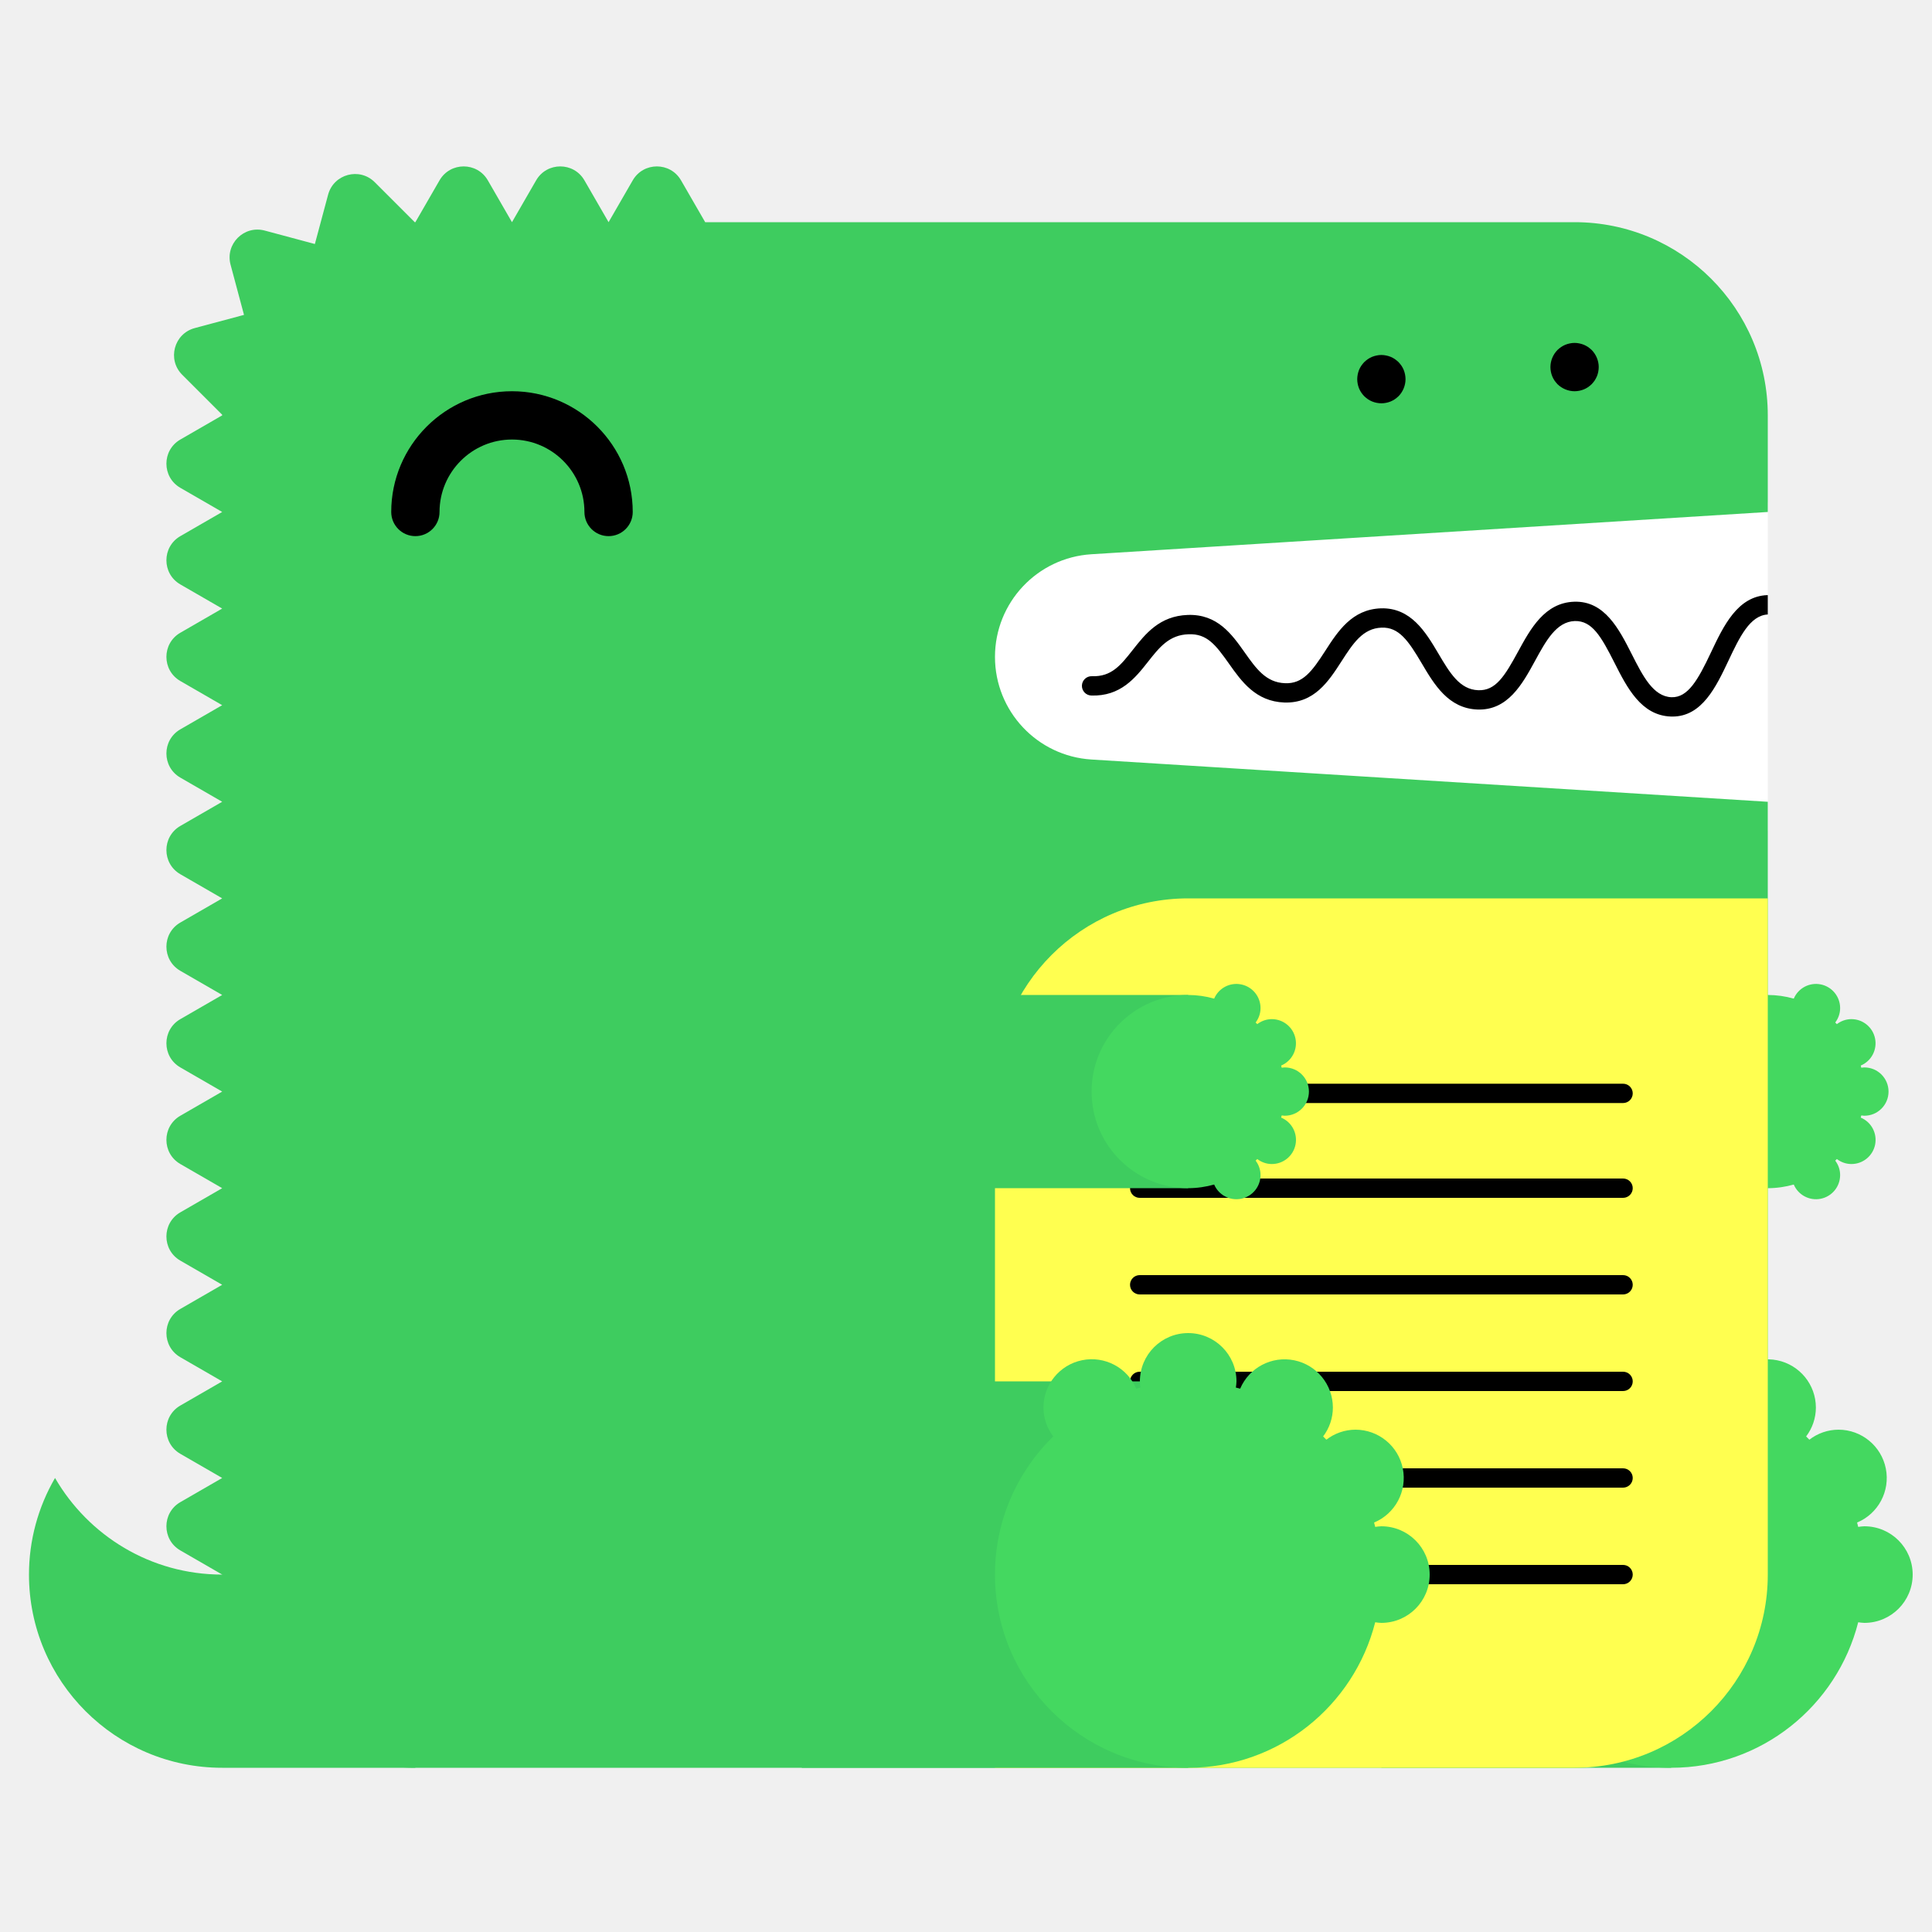
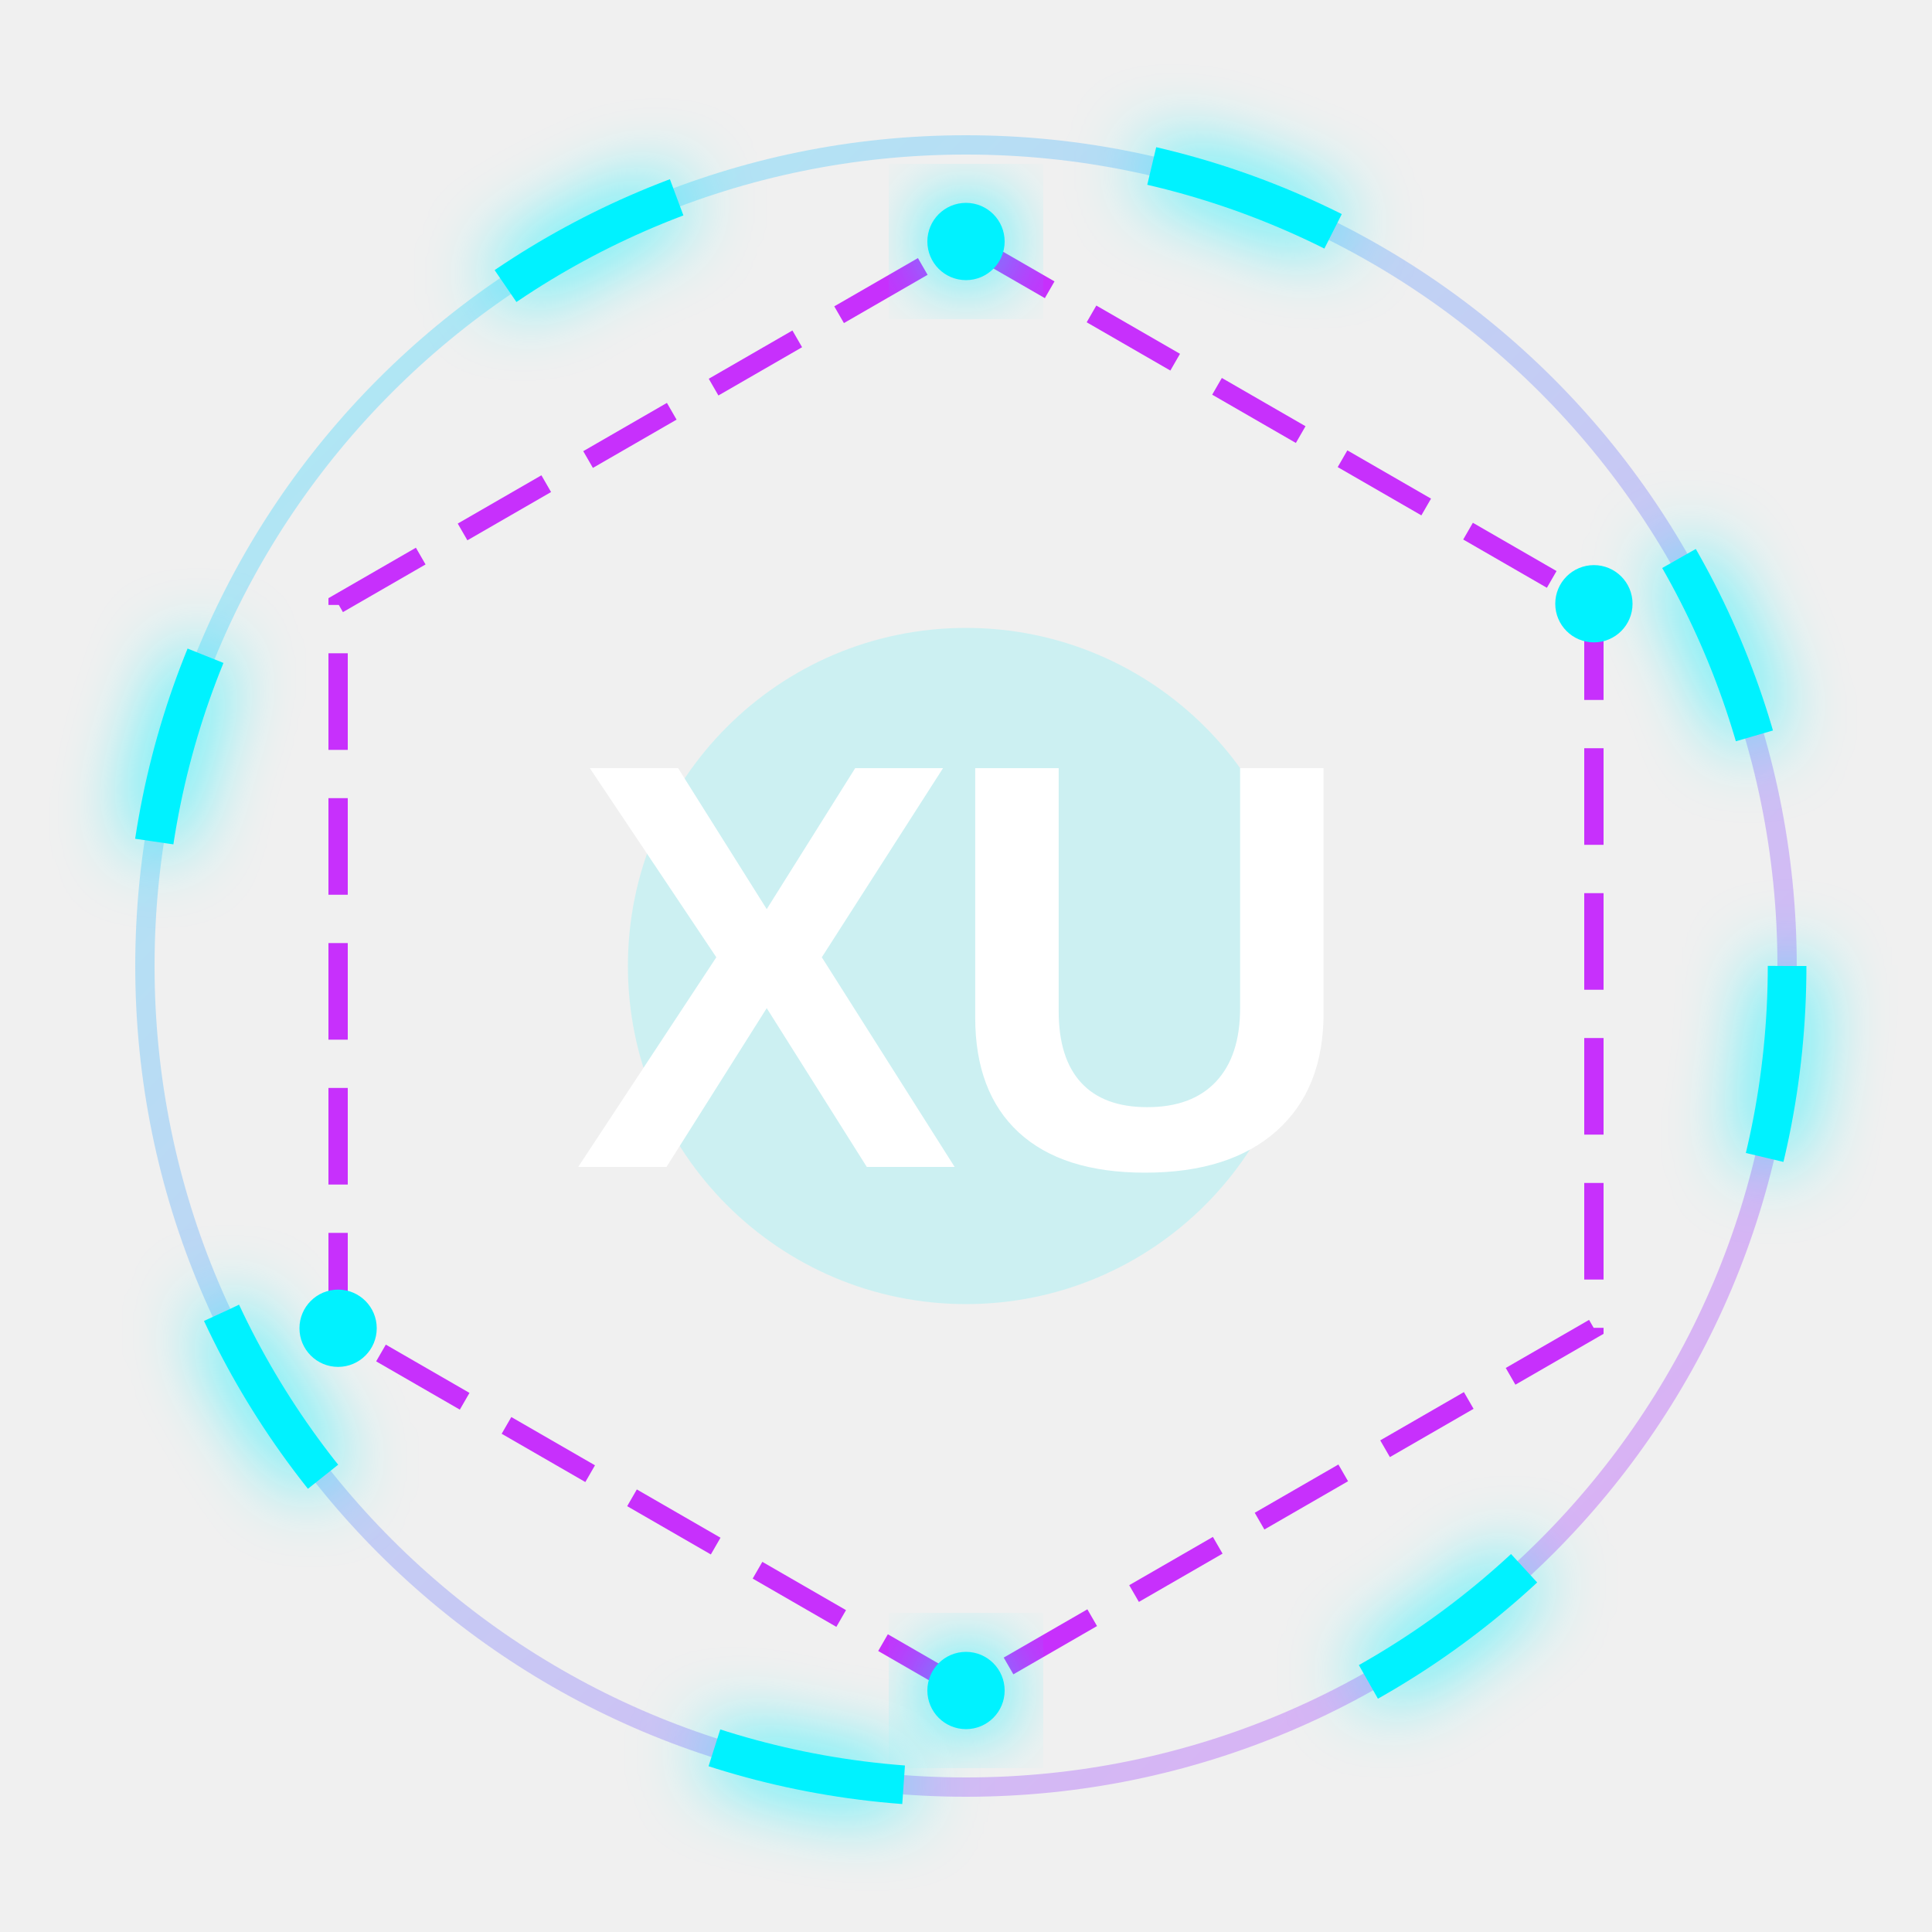
- <svg xmlns="http://www.w3.org/2000/svg" width="200" height="200" viewBox="0 0 200 200">
-   <g fill="none" fill-rule="evenodd">
-     <path fill="#FFF" d="M99 52h84v34H99z" />
-     <path d="M23 163c-7.398 0-13.843-4.027-17.303-10A19.886 19.886 0 0 0 3 163c0 11.046 8.954 20 20 20h20v-20H23z" fill="#3ECC5F" />
-     <path d="M112.98 57.376L183 53V43c0-11.046-8.954-20-20-20H73l-2.5-4.33c-1.112-1.925-3.889-1.925-5 0L63 23l-2.5-4.33c-1.111-1.925-3.889-1.925-5 0L53 23l-2.5-4.33c-1.111-1.925-3.889-1.925-5 0L43 23c-.022 0-.042.003-.065.003l-4.142-4.141c-1.57-1.571-4.252-.853-4.828 1.294l-1.369 5.104-5.192-1.392c-2.148-.575-4.111 1.389-3.535 3.536l1.39 5.193-5.102 1.367c-2.148.576-2.867 3.259-1.296 4.83l4.142 4.142c0 .021-.003.042-.003.064l-4.33 2.5c-1.925 1.111-1.925 3.889 0 5L23 53l-4.33 2.5c-1.925 1.111-1.925 3.889 0 5L23 63l-4.33 2.5c-1.925 1.111-1.925 3.889 0 5L23 73l-4.33 2.5c-1.925 1.111-1.925 3.889 0 5L23 83l-4.33 2.5c-1.925 1.111-1.925 3.889 0 5L23 93l-4.33 2.5c-1.925 1.111-1.925 3.889 0 5L23 103l-4.33 2.5c-1.925 1.111-1.925 3.889 0 5L23 113l-4.33 2.5c-1.925 1.111-1.925 3.889 0 5L23 123l-4.33 2.5c-1.925 1.111-1.925 3.889 0 5L23 133l-4.33 2.5c-1.925 1.111-1.925 3.889 0 5L23 143l-4.33 2.5c-1.925 1.111-1.925 3.889 0 5L23 153l-4.33 2.5c-1.925 1.111-1.925 3.889 0 5L23 163c0 11.046 8.954 20 20 20h120c11.046 0 20-8.954 20-20V83l-70.02-4.376A10.645 10.645 0 0 1 103 68c0-5.621 4.37-10.273 9.98-10.624" fill="#3ECC5F" />
-     <path fill="#3ECC5F" d="M143 183h30v-40h-30z" />
-     <path d="M193 158c-.219 0-.428.037-.639.064-.038-.15-.074-.301-.116-.451A5 5 0 0 0 190.32 148a4.96 4.96 0 0 0-3.016 1.036 26.531 26.531 0 0 0-.335-.336 4.955 4.955 0 0 0 1.011-2.987 5 5 0 0 0-9.599-1.959c-.148-.042-.297-.077-.445-.115.027-.211.064-.42.064-.639a5 5 0 0 0-5-5 5 5 0 0 0-5 5c0 .219.037.428.064.639-.148.038-.297.073-.445.115a4.998 4.998 0 0 0-9.599 1.959c0 1.125.384 2.151 1.011 2.987-3.717 3.632-6.031 8.693-6.031 14.3 0 11.046 8.954 20 20 20 9.339 0 17.16-6.41 19.361-15.064.211.027.42.064.639.064a5 5 0 0 0 5-5 5 5 0 0 0-5-5" fill="#44D860" />
-     <path fill="#3ECC5F" d="M153 123h30v-20h-30z" />
-     <path d="M193 115.5a2.5 2.5 0 1 0 0-5c-.109 0-.214.019-.319.032-.02-.075-.037-.15-.058-.225a2.501 2.501 0 0 0-.963-4.807c-.569 0-1.088.197-1.508.518a6.653 6.653 0 0 0-.168-.168c.314-.417.506-.931.506-1.494a2.5 2.5 0 0 0-4.8-.979A9.987 9.987 0 0 0 183 103c-5.522 0-10 4.478-10 10s4.478 10 10 10c.934 0 1.833-.138 2.69-.377a2.5 2.5 0 0 0 4.8-.979c0-.563-.192-1.077-.506-1.494.057-.055.113-.111.168-.168.42.321.939.518 1.508.518a2.5 2.5 0 0 0 .963-4.807c.021-.074.038-.15.058-.225.105.013.21.032.319.032" fill="#44D860" />
-     <path d="M63 55.5a2.5 2.5 0 0 1-2.5-2.5c0-4.136-3.364-7.5-7.5-7.5s-7.5 3.364-7.5 7.5a2.5 2.5 0 1 1-5 0c0-6.893 5.607-12.5 12.5-12.5S65.5 46.107 65.5 53a2.5 2.5 0 0 1-2.5 2.5" fill="#000" />
-     <path d="M103 183h60c11.046 0 20-8.954 20-20V93h-60c-11.046 0-20 8.954-20 20v70z" fill="#FFFF50" />
-     <path d="M168.02 124h-50.04a1 1 0 1 1 0-2h50.04a1 1 0 1 1 0 2m0 20h-50.04a1 1 0 1 1 0-2h50.04a1 1 0 1 1 0 2m0 20h-50.04a1 1 0 1 1 0-2h50.04a1 1 0 1 1 0 2m0-49.814h-50.04a1 1 0 1 1 0-2h50.04a1 1 0 1 1 0 2m0 19.814h-50.04a1 1 0 1 1 0-2h50.04a1 1 0 1 1 0 2m0 20h-50.04a1 1 0 1 1 0-2h50.04a1 1 0 1 1 0 2M183 61.611c-.012 0-.022-.006-.034-.005-3.09.105-4.552 3.196-5.842 5.923-1.346 2.85-2.387 4.703-4.093 4.647-1.889-.068-2.969-2.202-4.113-4.46-1.314-2.594-2.814-5.536-5.963-5.426-3.046.104-4.513 2.794-5.807 5.167-1.377 2.528-2.314 4.065-4.121 3.994-1.927-.07-2.951-1.805-4.136-3.813-1.321-2.236-2.848-4.75-5.936-4.664-2.994.103-4.465 2.385-5.763 4.4-1.373 2.13-2.335 3.428-4.165 3.351-1.973-.07-2.992-1.51-4.171-3.177-1.324-1.873-2.816-3.993-5.895-3.89-2.928.1-4.399 1.97-5.696 3.618-1.232 1.564-2.194 2.802-4.229 2.724a1 1 0 0 0-.072 2c3.017.101 4.545-1.8 5.872-3.487 1.177-1.496 2.193-2.787 4.193-2.855 1.926-.082 2.829 1.115 4.195 3.045 1.297 1.834 2.769 3.914 5.731 4.021 3.103.104 4.596-2.215 5.918-4.267 1.182-1.834 2.202-3.417 4.15-3.484 1.793-.067 2.769 1.35 4.145 3.681 1.297 2.197 2.766 4.686 5.787 4.796 3.125.108 4.634-2.62 5.949-5.035 1.139-2.088 2.214-4.06 4.119-4.126 1.793-.042 2.728 1.595 4.111 4.33 1.292 2.553 2.757 5.445 5.825 5.556l.169.003c3.064 0 4.518-3.075 5.805-5.794 1.139-2.41 2.217-4.68 4.067-4.773v-2z" fill="#000" />
-     <path fill="#3ECC5F" d="M83 183h40v-40H83z" />
-     <path d="M143 158c-.219 0-.428.037-.639.064-.038-.15-.074-.301-.116-.451A5 5 0 0 0 140.32 148a4.96 4.96 0 0 0-3.016 1.036 26.531 26.531 0 0 0-.335-.336 4.955 4.955 0 0 0 1.011-2.987 5 5 0 0 0-9.599-1.959c-.148-.042-.297-.077-.445-.115.027-.211.064-.42.064-.639a5 5 0 0 0-5-5 5 5 0 0 0-5 5c0 .219.037.428.064.639-.148.038-.297.073-.445.115a4.998 4.998 0 0 0-9.599 1.959c0 1.125.384 2.151 1.011 2.987-3.717 3.632-6.031 8.693-6.031 14.3 0 11.046 8.954 20 20 20 9.339 0 17.16-6.41 19.361-15.064.211.027.42.064.639.064a5 5 0 0 0 5-5 5 5 0 0 0-5-5" fill="#44D860" />
-     <path fill="#3ECC5F" d="M83 123h40v-20H83z" />
-     <path d="M133 115.5a2.5 2.5 0 1 0 0-5c-.109 0-.214.019-.319.032-.02-.075-.037-.15-.058-.225a2.501 2.501 0 0 0-.963-4.807c-.569 0-1.088.197-1.508.518a6.653 6.653 0 0 0-.168-.168c.314-.417.506-.931.506-1.494a2.5 2.5 0 0 0-4.8-.979A9.987 9.987 0 0 0 123 103c-5.522 0-10 4.478-10 10s4.478 10 10 10c.934 0 1.833-.138 2.69-.377a2.5 2.5 0 0 0 4.8-.979c0-.563-.192-1.077-.506-1.494.057-.055.113-.111.168-.168.42.321.939.518 1.508.518a2.5 2.5 0 0 0 .963-4.807c.021-.074.038-.15.058-.225.105.013.21.032.319.032" fill="#44D860" />
-     <path d="M143 41.75c-.16 0-.33-.02-.49-.05a2.52 2.52 0 0 1-.47-.14c-.15-.06-.29-.14-.431-.23-.13-.09-.259-.2-.38-.31-.109-.12-.219-.24-.309-.38s-.17-.28-.231-.43a2.619 2.619 0 0 1-.189-.96c0-.16.02-.33.05-.49.03-.16.08-.31.139-.47.061-.15.141-.29.231-.43.09-.13.2-.26.309-.38.121-.11.25-.22.38-.31.141-.09.281-.17.431-.23.149-.06.31-.11.47-.14.32-.07.65-.07.98 0 .159.03.32.08.47.14.149.06.29.14.43.23.13.09.259.2.38.31.11.12.22.25.31.38.09.14.17.28.23.43.06.16.11.31.14.47.029.16.05.33.05.49 0 .66-.271 1.31-.73 1.77-.121.11-.25.22-.38.31-.14.09-.281.17-.43.23a2.565 2.565 0 0 1-.96.19m20-1.25c-.66 0-1.3-.27-1.771-.73a3.802 3.802 0 0 1-.309-.38c-.09-.14-.17-.28-.231-.43a2.619 2.619 0 0 1-.189-.96c0-.66.27-1.3.729-1.77.121-.11.25-.22.38-.31.141-.09.281-.17.431-.23.149-.06.31-.11.47-.14.32-.07.66-.07.98 0 .159.03.32.08.47.14.149.06.29.14.43.23.13.09.259.2.38.31.459.47.73 1.11.73 1.77 0 .16-.021.33-.05.49-.03.16-.08.32-.14.47-.07.15-.14.29-.23.43-.09.13-.2.26-.31.38-.121.11-.25.22-.38.31-.14.09-.281.17-.43.23a2.565 2.565 0 0 1-.96.19" fill="#000" />
+ <svg xmlns="http://www.w3.org/2000/svg" viewBox="0 0 200 200" fill="none">
+   <defs>
+     <linearGradient id="neonGrad" x1="0%" y1="0%" x2="100%" y2="100%">
+       <stop offset="0%" style="stop-color:#00f2ff;stop-opacity:1" />
+       <stop offset="100%" style="stop-color:#bd00ff;stop-opacity:1" />
+     </linearGradient>
+     <filter id="glow" x="-50%" y="-50%" width="200%" height="200%">
+       <feGaussianBlur stdDeviation="4" result="coloredBlur" />
+       <feMerge>
+         <feMergeNode in="coloredBlur" />
+         <feMergeNode in="SourceGraphic" />
+       </feMerge>
+     </filter>
+     <style>
+       /* 旋转动画 */
+       @keyframes rotate-cw { 100% { transform: rotate(360deg); } }
+       @keyframes rotate-ccw { 100% { transform: rotate(-360deg); } }
+ 
+       /* 数据流光动画 */
+       @keyframes dash-flow {
+         to { stroke-dashoffset: -200; }
+       }
+ 
+       /* 核心呼吸 + 故障闪烁 (文字版) */
+       @keyframes core-pulse {
+         0%, 100% { transform: scale(1); opacity: 1; filter: url(#glow); }
+         50% { transform: scale(1.1); opacity: 0.9; }
+         90% { transform: scale(1.05); opacity: 1; }
+         /* 故障抖动效果 */
+         92% { transform: scale(1.1) skewX(10deg) translateX(2px); opacity: 0.8; }
+         94% { transform: scale(1.05) skewX(-10deg) translateX(-2px); opacity: 1; }
+       }
+ 
+       .center-origin { transform-origin: 100px 100px; }
+ 
+       .stream-ring { animation: rotate-cw 20s linear infinite; }
+       .hex-shield { animation: rotate-ccw 10s linear infinite; }
+ 
+       /* 文字动画应用 */
+       .text-core {
+         animation: core-pulse 3s infinite;
+         fill: #fff;
+         /* 文字阴影增强立体感 */
+         text-shadow: 0 0 10px #00f2ff;
+       }
+ 
+       .data-flow {
+         stroke-dasharray: 20 50;
+         animation: dash-flow 1.5s linear infinite;
+       }
+     </style>
+   </defs>
+   <g class="center-origin stream-ring">
+     <circle cx="100" cy="100" r="85" stroke="url(#neonGrad)" stroke-width="2" opacity="0.3" />
+     <circle cx="100" cy="100" r="85" stroke="#00f2ff" stroke-width="4" class="data-flow" filter="url(#glow)" />
+   </g>
+   <g class="center-origin hex-shield">
+     <path d="M100 25 L165 62.5 L165 137.5 L100 175 L35 137.5 L35 62.5 Z" fill="none" stroke="#bd00ff" stroke-width="2" opacity="0.8" stroke-dasharray="10 5" />
+     <circle cx="100" cy="25" r="4" fill="#00f2ff" filter="url(#glow)" />
+     <circle cx="100" cy="175" r="4" fill="#00f2ff" filter="url(#glow)" />
+     <circle cx="165" cy="62.5" r="4" fill="#00f2ff" />
+     <circle cx="35" cy="137.5" r="4" fill="#00f2ff" />
+   </g>
+   <g class="center-origin text-core">
+     <circle cx="100" cy="100" r="35" fill="#00f2ff" opacity="0.15" />
+     <text x="100" y="100" text-anchor="middle" dominant-baseline="central" font-family="Arial Black, Arial, sans-serif" font-weight="900" font-size="60" fill="#ffffff" letter-spacing="-2">
+       XU
+     </text>
  </g>
</svg>
